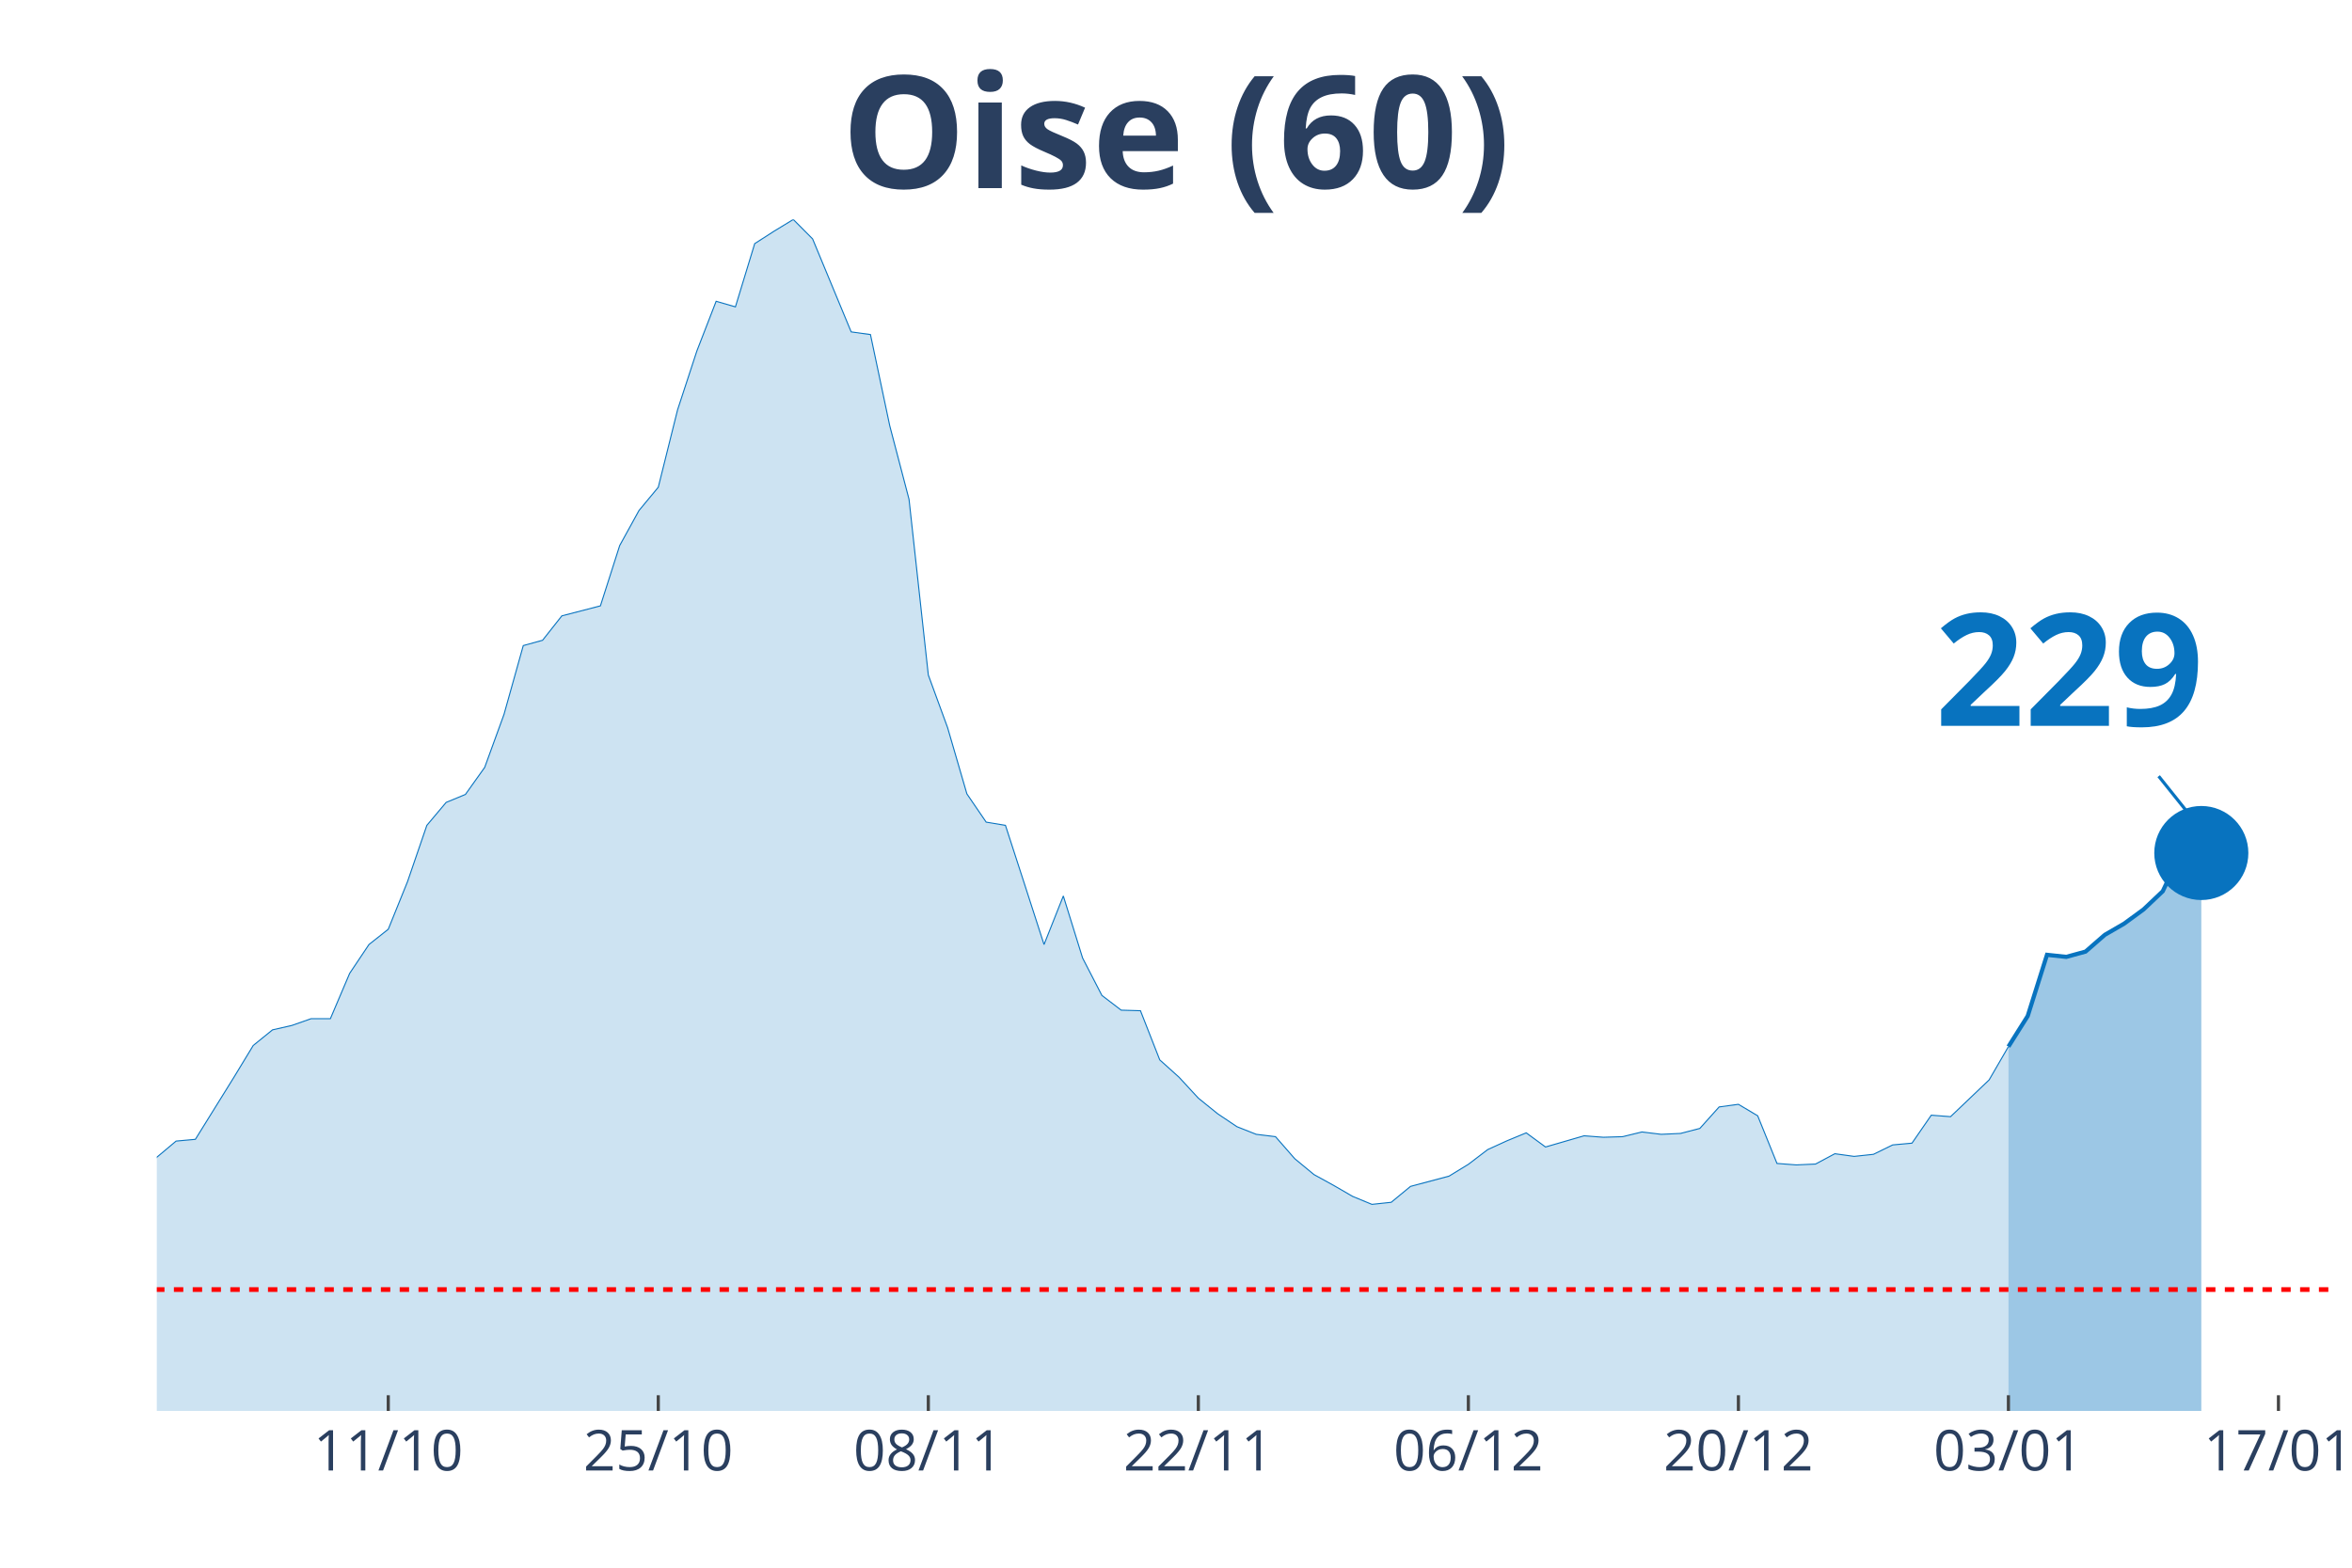
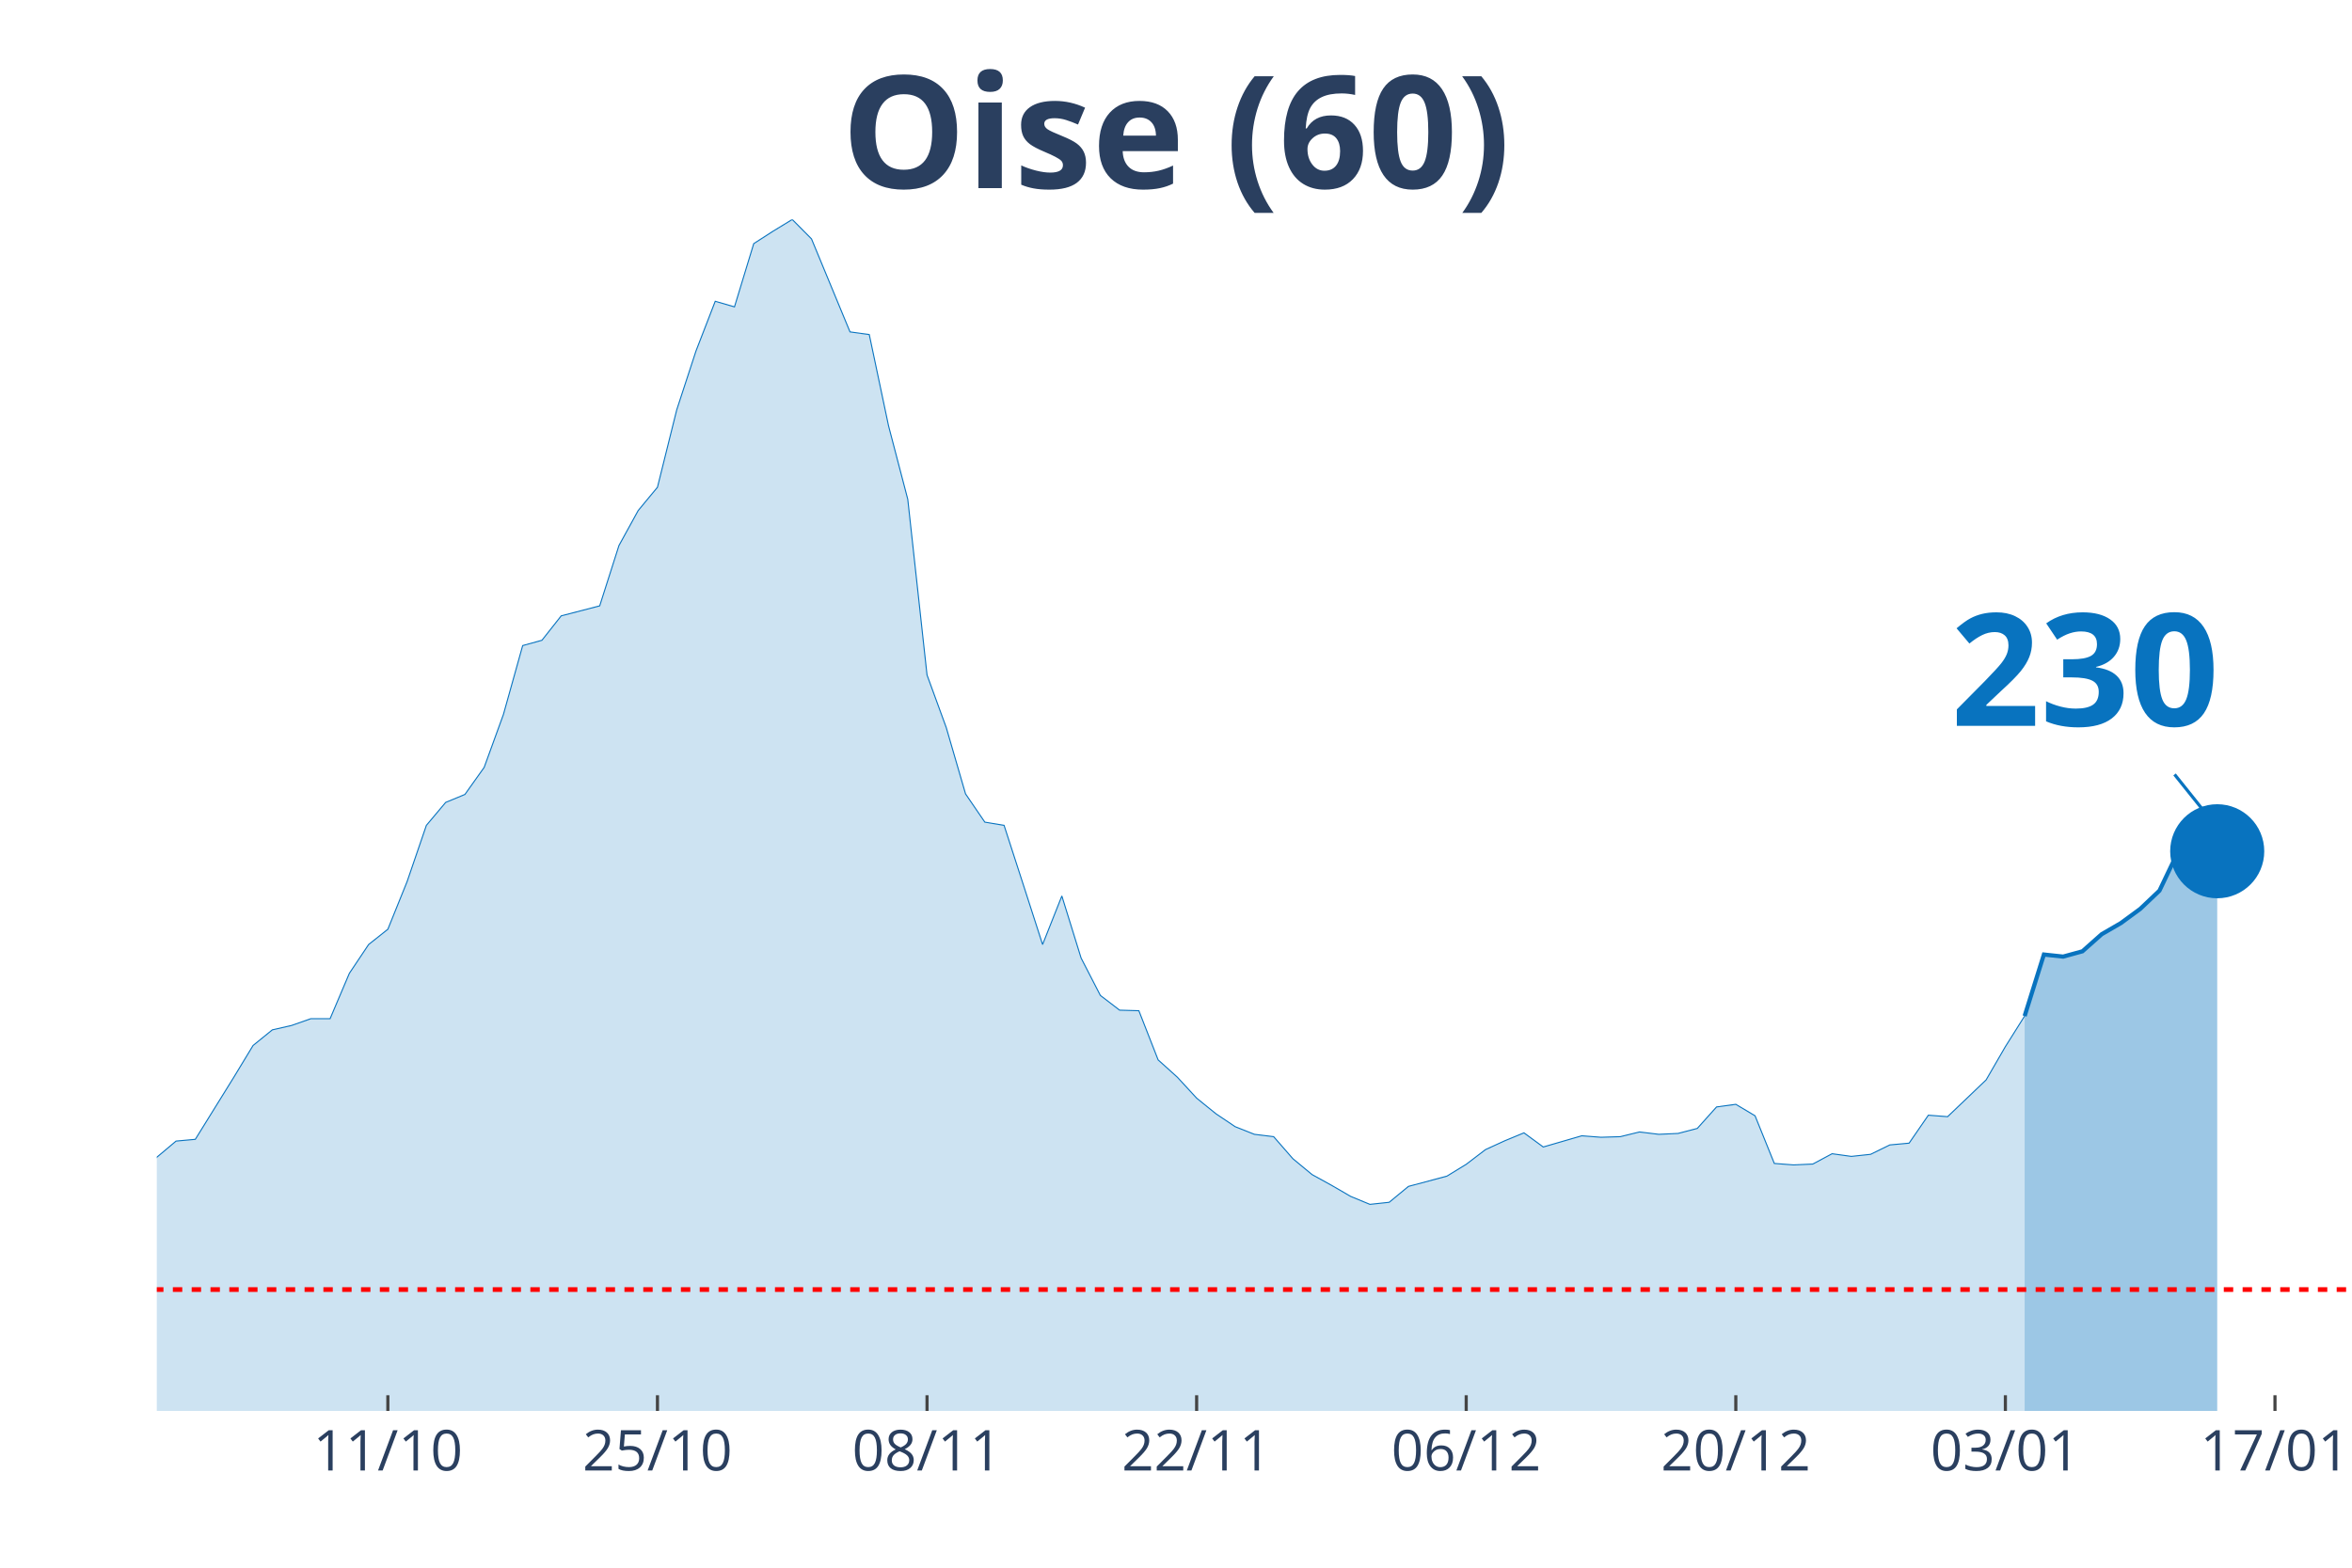
<svg xmlns="http://www.w3.org/2000/svg" class="main-svg" width="1125" height="750" style="" viewBox="0 0 750 500">
  <rect x="0" y="0" width="750" height="500" style="fill: rgb(0, 0, 0); fill-opacity: 0;" />
-   <defs id="defs-475c45">
+   <defs id="defs-727c1d">
    <g class="clips">
-       <clipPath id="clip475c45xyplot" class="plotclip">
-         <rect width="695" height="380" />
+       <clipPath id="clip727c1dxyplot" class="plotclip">
+         <rect width="700" height="380" />
      </clipPath>
-       <clipPath class="axesclip" id="clip475c45x">
-         <rect x="50" y="0" width="695" height="500" />
+       <clipPath class="axesclip" id="clip727c1dx">
+         <rect x="50" y="0" width="700" height="500" />
      </clipPath>
-       <clipPath class="axesclip" id="clip475c45y">
+       <clipPath class="axesclip" id="clip727c1dy">
        <rect x="0" y="70" width="750" height="380" />
      </clipPath>
-       <clipPath class="axesclip" id="clip475c45xy">
-         <rect x="50" y="70" width="695" height="380" />
+       <clipPath class="axesclip" id="clip727c1dxy">
+         <rect x="50" y="70" width="700" height="380" />
      </clipPath>
    </g>
    <g class="gradients" />
  </defs>
  <g class="bglayer">
-     <rect class="bg" x="50" y="70" width="695" height="380" style="fill: rgb(0, 0, 0); fill-opacity: 0; stroke-width: 0;" />
+     <rect class="bg" x="50" y="70" width="700" height="380" style="fill: rgb(0, 0, 0); fill-opacity: 0; stroke-width: 0;" />
  </g>
  <g class="layer-below">
    <g class="imagelayer" />
    <g class="shapelayer" />
  </g>
  <g class="cartesianlayer">
    <g class="subplot xy">
      <g class="layer-subplot">
        <g class="shapelayer" />
        <g class="imagelayer" />
      </g>
      <g class="gridlayer">
        <g class="x">
-           <path class="xgrid crisp" transform="translate(123.81,0)" d="M0,70v380" style="stroke: rgb(255, 255, 255); stroke-opacity: 1; stroke-width: 1px;" />
-           <path class="xgrid crisp" transform="translate(209.91,0)" d="M0,70v380" style="stroke: rgb(255, 255, 255); stroke-opacity: 1; stroke-width: 1px;" />
-           <path class="xgrid crisp" transform="translate(296.02,0)" d="M0,70v380" style="stroke: rgb(255, 255, 255); stroke-opacity: 1; stroke-width: 1px;" />
-           <path class="xgrid crisp" transform="translate(382.12,0)" d="M0,70v380" style="stroke: rgb(255, 255, 255); stroke-opacity: 1; stroke-width: 1px;" />
-           <path class="xgrid crisp" transform="translate(468.23,0)" d="M0,70v380" style="stroke: rgb(255, 255, 255); stroke-opacity: 1; stroke-width: 1px;" />
-           <path class="xgrid crisp" transform="translate(554.34,0)" d="M0,70v380" style="stroke: rgb(255, 255, 255); stroke-opacity: 1; stroke-width: 1px;" />
-           <path class="xgrid crisp" transform="translate(640.44,0)" d="M0,70v380" style="stroke: rgb(255, 255, 255); stroke-opacity: 1; stroke-width: 1px;" />
-           <path class="xgrid crisp" transform="translate(726.55,0)" d="M0,70v380" style="stroke: rgb(255, 255, 255); stroke-opacity: 1; stroke-width: 1px;" />
+           <path class="xgrid crisp" transform="translate(123.68,0)" d="M0,70v380" style="stroke: rgb(255, 255, 255); stroke-opacity: 1; stroke-width: 1px;" />
+           <path class="xgrid crisp" transform="translate(209.65,0)" d="M0,70v380" style="stroke: rgb(255, 255, 255); stroke-opacity: 1; stroke-width: 1px;" />
+           <path class="xgrid crisp" transform="translate(295.61,0)" d="M0,70v380" style="stroke: rgb(255, 255, 255); stroke-opacity: 1; stroke-width: 1px;" />
+           <path class="xgrid crisp" transform="translate(381.58,0)" d="M0,70v380" style="stroke: rgb(255, 255, 255); stroke-opacity: 1; stroke-width: 1px;" />
+           <path class="xgrid crisp" transform="translate(467.54,0)" d="M0,70v380" style="stroke: rgb(255, 255, 255); stroke-opacity: 1; stroke-width: 1px;" />
+           <path class="xgrid crisp" transform="translate(553.51,0)" d="M0,70v380" style="stroke: rgb(255, 255, 255); stroke-opacity: 1; stroke-width: 1px;" />
+           <path class="xgrid crisp" transform="translate(639.47,0)" d="M0,70v380" style="stroke: rgb(255, 255, 255); stroke-opacity: 1; stroke-width: 1px;" />
+           <path class="xgrid crisp" transform="translate(725.44,0)" d="M0,70v380" style="stroke: rgb(255, 255, 255); stroke-opacity: 1; stroke-width: 1px;" />
        </g>
        <g class="y" />
      </g>
      <g class="zerolinelayer" />
      <path class="xlines-below" />
      <path class="ylines-below" />
      <g class="overlines-below" />
      <g class="xaxislayer-below" />
      <g class="yaxislayer-below" />
      <g class="overaxes-below" />
-       <g class="plot" transform="translate(50, 70)" clip-path="url('#clip475c45xyplot')">
+       <g class="plot" transform="translate(50, 70)" clip-path="url('#clip727c1dxyplot')">
        <g class="scatterlayer mlayer">
-           <g class="trace scatter trace428374" style="stroke-miterlimit: 2;">
+           <g class="trace scatter trace1bca9b" style="stroke-miterlimit: 2;">
            <g class="fills">
              <g>
-                 <path class="js-fill" d="M590.44,380L-836.46,380L-836.46,372.3L-793.41,375.31L-787.26,376.25L-695,378.5L-688.85,378.5L-596.59,377.18L-590.44,377.28L-504.34,376.53L-498.19,376.43L-375.18,373.9L-369.03,373.15L-332.12,371.18L-325.97,371.08L-264.47,368.08L-258.32,366.02L-196.81,357.29L-190.66,353.82L-172.21,346.12L-166.06,344.62L-159.91,344.81L-153.76,340.58L-129.16,333.92L-123.01,331.1L-104.56,329.7L-98.41,327.07L-92.26,323.78L-86.11,322.56L-73.81,324.25L-67.65,319.37L-61.5,314.4L-55.35,299.1L-49.2,302.1L-43.05,302.67L-30.75,302.01L-24.6,303.32L-18.45,304.08L-12.3,316.56L-6.15,310.93L0,299.1L6.15,293.94L12.3,293.38L24.6,273.57L30.75,263.44L36.9,258.46L43.05,257.06L49.2,254.9L55.35,254.9L61.5,240.44L67.65,231.25L73.81,226.37L79.96,211.16L86.11,193.24L92.26,185.92L98.41,183.38L104.56,174.75L110.71,157.86L116.86,135.9L123.01,134.21L129.16,126.42L141.46,123.23L147.61,103.99L153.76,92.82L159.91,85.4L166.06,60.72L172.21,41.95L178.36,26.09L184.51,27.87L190.66,7.7L196.81,3.75L202.96,0L209.12,6.19L221.42,35.85L227.57,36.7L233.72,65.79L239.87,89.25L246.02,145.28L252.17,162.08L258.32,183.2L264.47,192.21L270.62,193.24L276.77,212.2L282.92,231.25L289.07,215.76L295.22,235.56L301.37,247.48L307.52,252.18L313.67,252.36L319.82,268.04L325.97,273.57L332.12,280.24L338.27,285.21L344.42,289.34L350.58,291.78L356.73,292.53L362.88,299.57L369.03,304.64L375.18,308.02L381.33,311.58L387.48,314.12L393.63,313.46L399.78,308.39L412.08,305.11L418.23,301.35L424.38,296.66L430.53,293.85L436.68,291.31L442.83,295.82L455.13,292.25L461.28,292.72L467.43,292.53L473.58,291.03L479.73,291.78L485.88,291.5L492.04,289.9L498.19,283.05L504.34,282.21L510.49,285.87L516.64,301.07L522.79,301.54L528.94,301.26L535.09,297.97L541.24,298.82L547.39,298.16L553.54,295.16L559.69,294.6L565.84,285.68L571.99,286.15L584.29,274.42L590.44,263.81" style="fill: rgb(8, 115, 191); fill-opacity: 0.2; stroke-width: 0;" />
+                 <path class="js-fill" d="M595.61,380L-835.09,380L-835.09,372.3L-792.11,375.31L-785.96,376.25L-693.86,378.5L-687.72,378.5L-595.61,377.18L-589.47,377.28L-503.51,376.53L-497.37,376.43L-374.56,373.9L-368.42,373.15L-331.58,371.18L-325.44,371.08L-264.04,368.08L-257.89,366.02L-196.49,357.29L-190.35,353.82L-171.93,346.12L-165.79,344.62L-159.65,344.81L-153.51,340.58L-128.95,333.92L-122.81,331.1L-104.39,329.7L-98.25,327.07L-92.11,323.78L-85.96,322.56L-73.68,324.25L-67.54,319.37L-61.4,314.4L-55.26,299.1L-49.12,302.1L-42.98,302.67L-30.7,302.01L-24.56,303.32L-18.42,304.08L-12.28,316.56L-6.14,310.93L0,299.1L6.14,293.94L12.28,293.38L24.56,273.57L30.7,263.44L36.84,258.46L42.98,257.06L49.12,254.9L55.26,254.9L61.4,240.44L67.54,231.25L73.68,226.37L79.82,211.16L85.96,193.24L92.11,185.92L98.25,183.38L104.39,174.75L110.53,157.86L116.67,135.9L122.81,134.21L128.95,126.42L141.23,123.23L147.37,103.99L153.51,92.82L159.65,85.4L165.79,60.72L171.93,41.95L178.07,26.09L184.21,27.87L190.35,7.7L196.49,3.75L202.63,0L208.77,6.19L221.05,35.85L227.19,36.7L233.33,65.79L239.47,89.25L245.61,145.28L251.75,162.08L257.89,183.2L264.04,192.21L270.18,193.24L276.32,212.2L282.46,231.25L288.6,215.76L294.74,235.56L300.88,247.48L307.02,252.18L313.16,252.36L319.3,268.04L325.44,273.57L331.58,280.24L337.72,285.21L343.86,289.34L350,291.78L356.14,292.53L362.28,299.57L368.42,304.64L374.56,308.02L380.7,311.58L386.84,314.12L392.98,313.46L399.12,308.39L411.4,305.11L417.54,301.35L423.68,296.66L429.82,293.85L435.96,291.31L442.11,295.82L454.39,292.25L460.53,292.72L466.67,292.53L472.81,291.03L478.95,291.78L485.09,291.5L491.23,289.9L497.37,283.05L503.51,282.21L509.65,285.87L515.79,301.07L521.93,301.54L528.07,301.26L534.21,297.97L540.35,298.82L546.49,298.16L552.63,295.16L558.77,294.6L564.91,285.68L571.05,286.15L583.33,274.42L589.47,263.81L595.61,254.05" style="fill: rgb(8, 115, 191); fill-opacity: 0.2; stroke-width: 0;" />
              </g>
            </g>
            <g class="errorbars" />
            <g class="lines">
-               <path class="js-line" d="M-836.46,372.3L-793.41,375.31L-787.26,376.25L-695,378.5L-688.85,378.5L-596.59,377.18L-590.44,377.28L-504.34,376.53L-498.19,376.43L-375.18,373.9L-369.03,373.15L-332.12,371.18L-325.97,371.08L-264.47,368.08L-258.32,366.02L-196.81,357.29L-190.66,353.82L-172.21,346.12L-166.06,344.62L-159.91,344.81L-153.76,340.58L-129.16,333.92L-123.01,331.1L-104.56,329.7L-98.41,327.07L-92.26,323.78L-86.11,322.56L-73.81,324.25L-67.65,319.37L-61.5,314.4L-55.35,299.1L-49.2,302.1L-43.05,302.67L-30.75,302.01L-24.6,303.32L-18.45,304.08L-12.3,316.56L-6.15,310.93L0,299.1L6.15,293.94L12.3,293.38L24.6,273.57L30.75,263.44L36.9,258.46L43.05,257.06L49.2,254.9L55.35,254.9L61.5,240.44L67.65,231.25L73.81,226.37L79.96,211.16L86.11,193.24L92.26,185.92L98.41,183.38L104.56,174.75L110.71,157.86L116.86,135.9L123.01,134.21L129.16,126.42L141.46,123.23L147.61,103.99L153.76,92.82L159.91,85.4L166.06,60.72L172.21,41.95L178.36,26.09L184.51,27.87L190.66,7.7L196.81,3.75L202.96,0L209.12,6.19L221.42,35.85L227.57,36.7L233.72,65.79L239.87,89.25L246.02,145.28L252.17,162.08L258.32,183.2L264.47,192.21L270.62,193.24L276.77,212.2L282.92,231.25L289.07,215.76L295.22,235.56L301.37,247.48L307.52,252.18L313.67,252.36L319.82,268.04L325.97,273.57L332.12,280.24L338.27,285.21L344.42,289.34L350.58,291.78L356.73,292.53L362.88,299.57L369.03,304.64L375.18,308.02L381.33,311.58L387.48,314.12L393.63,313.46L399.78,308.39L412.08,305.11L418.23,301.35L424.38,296.66L430.53,293.85L436.68,291.31L442.83,295.82L455.13,292.25L461.28,292.72L467.43,292.53L473.58,291.03L479.73,291.78L485.88,291.5L492.04,289.9L498.19,283.05L504.34,282.21L510.49,285.87L516.64,301.07L522.79,301.54L528.94,301.26L535.09,297.97L541.24,298.82L547.39,298.16L553.54,295.16L559.69,294.6L565.84,285.68L571.99,286.15L584.29,274.42L590.44,263.81" style="vector-effect: non-scaling-stroke; fill: none; stroke: rgb(8, 115, 191); stroke-opacity: 1; stroke-width: 0.5px; opacity: 1;" />
+               <path class="js-line" d="M-835.09,372.3L-792.11,375.31L-785.96,376.25L-693.86,378.5L-687.72,378.5L-595.61,377.18L-589.47,377.28L-503.51,376.53L-497.37,376.43L-374.56,373.9L-368.42,373.15L-331.58,371.18L-325.44,371.08L-264.04,368.08L-257.89,366.02L-196.49,357.29L-190.35,353.82L-171.93,346.12L-165.79,344.62L-159.65,344.81L-153.51,340.58L-128.95,333.92L-122.81,331.1L-104.39,329.7L-98.25,327.07L-92.11,323.78L-85.96,322.56L-73.68,324.25L-67.54,319.37L-61.4,314.4L-55.26,299.1L-49.12,302.1L-42.98,302.67L-30.7,302.01L-24.56,303.32L-18.42,304.08L-12.28,316.56L-6.14,310.93L0,299.1L6.14,293.94L12.28,293.38L24.56,273.57L30.7,263.44L36.84,258.46L42.98,257.06L49.12,254.9L55.26,254.9L61.4,240.44L67.54,231.25L73.68,226.37L79.82,211.16L85.96,193.24L92.11,185.92L98.25,183.38L104.39,174.75L110.53,157.86L116.67,135.9L122.81,134.21L128.95,126.42L141.23,123.23L147.37,103.99L153.51,92.82L159.65,85.4L165.79,60.72L171.93,41.95L178.07,26.09L184.21,27.87L190.35,7.7L196.49,3.75L202.63,0L208.77,6.19L221.05,35.85L227.19,36.7L233.33,65.79L239.47,89.25L245.61,145.28L251.75,162.08L257.89,183.2L264.04,192.21L270.18,193.24L276.32,212.2L282.46,231.25L288.6,215.76L294.74,235.56L300.88,247.48L307.02,252.18L313.16,252.36L319.3,268.04L325.44,273.57L331.58,280.24L337.72,285.21L343.86,289.34L350,291.78L356.14,292.53L362.28,299.57L368.42,304.64L374.56,308.02L380.7,311.58L386.84,314.12L392.98,313.46L399.12,308.39L411.4,305.11L417.54,301.35L423.68,296.66L429.82,293.85L435.96,291.31L442.11,295.82L454.39,292.25L460.53,292.72L466.67,292.53L472.81,291.03L478.95,291.78L485.09,291.5L491.23,289.9L497.37,283.05L503.51,282.21L509.65,285.87L515.79,301.07L521.93,301.54L528.07,301.26L534.21,297.97L540.35,298.82L546.49,298.16L552.63,295.16L558.77,294.6L564.91,285.68L571.05,286.15L583.33,274.42L589.47,263.81L595.61,254.05" style="vector-effect: non-scaling-stroke; fill: none; stroke: rgb(8, 115, 191); stroke-opacity: 1; stroke-width: 0.5px; opacity: 1;" />
            </g>
            <g class="points" />
            <g class="text" />
          </g>
-           <g class="trace scatter trace5b9eb1" style="stroke-miterlimit: 2;">
+           <g class="trace scatter traceede342" style="stroke-miterlimit: 2;">
            <g class="fills">
              <g>
-                 <path class="js-fill" d="M651.95,380L590.44,380L590.44,263.81L596.59,254.05L602.74,234.53L608.89,235.19L615.04,233.5L621.19,228.15L627.35,224.58L633.5,220.08L639.65,214.26L645.8,201.31L651.95,202.06" style="fill: rgb(8, 115, 191); fill-opacity: 0.4; stroke-width: 0;" />
+                 <path class="js-fill" d="M657.02,380L595.61,380L595.61,254.05L601.75,234.44L607.89,235.1L614.04,233.41L620.18,227.96L626.32,224.4L632.46,219.89L638.6,214.07L644.74,201.22L657.02,201.5" style="fill: rgb(8, 115, 191); fill-opacity: 0.4; stroke-width: 0;" />
              </g>
            </g>
            <g class="errorbars" />
            <g class="lines">
-               <path class="js-line" d="M590.44,263.81L596.59,254.05L602.74,234.53L608.89,235.19L615.04,233.5L621.19,228.15L627.35,224.58L633.5,220.08L639.65,214.26L645.8,201.31L651.95,202.06" style="vector-effect: non-scaling-stroke; fill: none; stroke: rgb(8, 115, 191); stroke-opacity: 1; stroke-width: 2px; opacity: 1;" />
+               <path class="js-line" d="M595.61,254.05L601.75,234.44L607.89,235.1L614.04,233.41L620.18,227.96L626.32,224.4L632.46,219.89L638.6,214.07L644.74,201.22L657.02,201.5" style="vector-effect: non-scaling-stroke; fill: none; stroke: rgb(8, 115, 191); stroke-opacity: 1; stroke-width: 2px; opacity: 1;" />
            </g>
            <g class="points" />
            <g class="text" />
          </g>
-           <g class="trace scatter trace1d54e3" style="stroke-miterlimit: 2; opacity: 1;">
+           <g class="trace scatter trace65b55d" style="stroke-miterlimit: 2; opacity: 1;">
            <g class="fills" />
            <g class="errorbars" />
            <g class="lines" />
            <g class="points">
-               <path class="point" transform="translate(651.95,202.06)" d="M15,0A15,15 0 1,1 0,-15A15,15 0 0,1 15,0Z" style="opacity: 1; stroke-width: 0px; fill: rgb(8, 115, 191); fill-opacity: 1;" />
+               <path class="point" transform="translate(657.02,201.5)" d="M15,0A15,15 0 1,1 0,-15A15,15 0 0,1 15,0Z" style="opacity: 1; stroke-width: 0px; fill: rgb(8, 115, 191); fill-opacity: 1;" />
            </g>
            <g class="text" />
          </g>
        </g>
      </g>
      <g class="overplot" />
      <path class="xlines-above crisp" style="fill: none; stroke-width: 1px; stroke: rgb(0, 0, 0); stroke-opacity: 0;" d="" />
      <path class="ylines-above crisp" style="fill: none;" d="M0,0" />
      <g class="overlines-above" />
      <g class="xaxislayer-above">
-         <path class="xtick ticks crisp" d="M0,450v-5" transform="translate(123.81,0)" style="stroke: rgb(68, 68, 68); stroke-opacity: 1; stroke-width: 1px;" />
-         <path class="xtick ticks crisp" d="M0,450v-5" transform="translate(209.91,0)" style="stroke: rgb(68, 68, 68); stroke-opacity: 1; stroke-width: 1px;" />
-         <path class="xtick ticks crisp" d="M0,450v-5" transform="translate(296.02,0)" style="stroke: rgb(68, 68, 68); stroke-opacity: 1; stroke-width: 1px;" />
-         <path class="xtick ticks crisp" d="M0,450v-5" transform="translate(382.12,0)" style="stroke: rgb(68, 68, 68); stroke-opacity: 1; stroke-width: 1px;" />
-         <path class="xtick ticks crisp" d="M0,450v-5" transform="translate(468.23,0)" style="stroke: rgb(68, 68, 68); stroke-opacity: 1; stroke-width: 1px;" />
-         <path class="xtick ticks crisp" d="M0,450v-5" transform="translate(554.34,0)" style="stroke: rgb(68, 68, 68); stroke-opacity: 1; stroke-width: 1px;" />
-         <path class="xtick ticks crisp" d="M0,450v-5" transform="translate(640.44,0)" style="stroke: rgb(68, 68, 68); stroke-opacity: 1; stroke-width: 1px;" />
-         <path class="xtick ticks crisp" d="M0,450v-5" transform="translate(726.55,0)" style="stroke: rgb(68, 68, 68); stroke-opacity: 1; stroke-width: 1px;" />
+         <path class="xtick ticks crisp" d="M0,450v-5" transform="translate(123.68,0)" style="stroke: rgb(68, 68, 68); stroke-opacity: 1; stroke-width: 1px;" />
+         <path class="xtick ticks crisp" d="M0,450v-5" transform="translate(209.65,0)" style="stroke: rgb(68, 68, 68); stroke-opacity: 1; stroke-width: 1px;" />
+         <path class="xtick ticks crisp" d="M0,450v-5" transform="translate(295.61,0)" style="stroke: rgb(68, 68, 68); stroke-opacity: 1; stroke-width: 1px;" />
+         <path class="xtick ticks crisp" d="M0,450v-5" transform="translate(381.58,0)" style="stroke: rgb(68, 68, 68); stroke-opacity: 1; stroke-width: 1px;" />
+         <path class="xtick ticks crisp" d="M0,450v-5" transform="translate(467.54,0)" style="stroke: rgb(68, 68, 68); stroke-opacity: 1; stroke-width: 1px;" />
+         <path class="xtick ticks crisp" d="M0,450v-5" transform="translate(553.51,0)" style="stroke: rgb(68, 68, 68); stroke-opacity: 1; stroke-width: 1px;" />
+         <path class="xtick ticks crisp" d="M0,450v-5" transform="translate(639.47,0)" style="stroke: rgb(68, 68, 68); stroke-opacity: 1; stroke-width: 1px;" />
+         <path class="xtick ticks crisp" d="M0,450v-5" transform="translate(725.44,0)" style="stroke: rgb(68, 68, 68); stroke-opacity: 1; stroke-width: 1px;" />
        <g class="xtick">
-           <text text-anchor="middle" x="0" y="469" transform="translate(123.81,0)" style="font-family: 'Open Sans', verdana, arial, sans-serif; font-size: 18px; fill: rgb(42, 63, 95); fill-opacity: 1; white-space: pre;">11/10</text>
+           <text text-anchor="middle" x="0" y="469" transform="translate(123.68,0)" style="font-family: 'Open Sans', verdana, arial, sans-serif; font-size: 18px; fill: rgb(42, 63, 95); fill-opacity: 1; white-space: pre;">11/10</text>
        </g>
        <g class="xtick">
-           <text text-anchor="middle" x="0" y="469" transform="translate(209.91,0)" style="font-family: 'Open Sans', verdana, arial, sans-serif; font-size: 18px; fill: rgb(42, 63, 95); fill-opacity: 1; white-space: pre;">25/10</text>
+           <text text-anchor="middle" x="0" y="469" transform="translate(209.65,0)" style="font-family: 'Open Sans', verdana, arial, sans-serif; font-size: 18px; fill: rgb(42, 63, 95); fill-opacity: 1; white-space: pre;">25/10</text>
        </g>
        <g class="xtick">
-           <text text-anchor="middle" x="0" y="469" transform="translate(296.02,0)" style="font-family: 'Open Sans', verdana, arial, sans-serif; font-size: 18px; fill: rgb(42, 63, 95); fill-opacity: 1; white-space: pre;">08/11</text>
+           <text text-anchor="middle" x="0" y="469" transform="translate(295.61,0)" style="font-family: 'Open Sans', verdana, arial, sans-serif; font-size: 18px; fill: rgb(42, 63, 95); fill-opacity: 1; white-space: pre;">08/11</text>
        </g>
        <g class="xtick">
-           <text text-anchor="middle" x="0" y="469" transform="translate(382.12,0)" style="font-family: 'Open Sans', verdana, arial, sans-serif; font-size: 18px; fill: rgb(42, 63, 95); fill-opacity: 1; white-space: pre;">22/11</text>
+           <text text-anchor="middle" x="0" y="469" transform="translate(381.58,0)" style="font-family: 'Open Sans', verdana, arial, sans-serif; font-size: 18px; fill: rgb(42, 63, 95); fill-opacity: 1; white-space: pre;">22/11</text>
        </g>
        <g class="xtick">
-           <text text-anchor="middle" x="0" y="469" transform="translate(468.23,0)" style="font-family: 'Open Sans', verdana, arial, sans-serif; font-size: 18px; fill: rgb(42, 63, 95); fill-opacity: 1; white-space: pre;">06/12</text>
+           <text text-anchor="middle" x="0" y="469" transform="translate(467.54,0)" style="font-family: 'Open Sans', verdana, arial, sans-serif; font-size: 18px; fill: rgb(42, 63, 95); fill-opacity: 1; white-space: pre;">06/12</text>
        </g>
        <g class="xtick">
-           <text text-anchor="middle" x="0" y="469" transform="translate(554.34,0)" style="font-family: 'Open Sans', verdana, arial, sans-serif; font-size: 18px; fill: rgb(42, 63, 95); fill-opacity: 1; white-space: pre;">20/12</text>
+           <text text-anchor="middle" x="0" y="469" transform="translate(553.51,0)" style="font-family: 'Open Sans', verdana, arial, sans-serif; font-size: 18px; fill: rgb(42, 63, 95); fill-opacity: 1; white-space: pre;">20/12</text>
        </g>
        <g class="xtick">
-           <text text-anchor="middle" x="0" y="469" transform="translate(640.44,0)" style="font-family: 'Open Sans', verdana, arial, sans-serif; font-size: 18px; fill: rgb(42, 63, 95); fill-opacity: 1; white-space: pre;">03/01</text>
+           <text text-anchor="middle" x="0" y="469" transform="translate(639.47,0)" style="font-family: 'Open Sans', verdana, arial, sans-serif; font-size: 18px; fill: rgb(42, 63, 95); fill-opacity: 1; white-space: pre;">03/01</text>
        </g>
        <g class="xtick">
-           <text text-anchor="middle" x="0" y="469" transform="translate(726.55,0)" style="font-family: 'Open Sans', verdana, arial, sans-serif; font-size: 18px; fill: rgb(42, 63, 95); fill-opacity: 1; white-space: pre;">17/01</text>
+           <text text-anchor="middle" x="0" y="469" transform="translate(725.44,0)" style="font-family: 'Open Sans', verdana, arial, sans-serif; font-size: 18px; fill: rgb(42, 63, 95); fill-opacity: 1; white-space: pre;">17/01</text>
        </g>
      </g>
      <g class="yaxislayer-above" />
      <g class="overaxes-above" />
    </g>
  </g>
  <g class="polarlayer" />
  <g class="ternarylayer" />
  <g class="geolayer" />
  <g class="funnelarealayer" />
  <g class="pielayer" />
  <g class="treemaplayer" />
  <g class="sunburstlayer" />
  <g class="glimages" />
-   <defs id="topdefs-475c45">
+   <defs id="topdefs-727c1d">
    <g class="clips" />
  </defs>
  <g class="layer-above">
    <g class="imagelayer" />
    <g class="shapelayer">
-       <path data-index="0" fill-rule="evenodd" d="M-3406.55,411.28L1089.42,411.28" clip-path="url('#clip475c45xy')" style="opacity: 1; stroke: rgb(255, 0, 0); stroke-opacity: 1; fill: rgb(0, 0, 0); fill-opacity: 0; stroke-dasharray: 3px, 3px; stroke-width: 1.5px;" />
+       <path data-index="0" fill-rule="evenodd" d="M-3400.88,411.28L1087.72,411.28" clip-path="url('#clip727c1dxy')" style="opacity: 1; stroke: rgb(255, 0, 0); stroke-opacity: 1; fill: rgb(0, 0, 0); fill-opacity: 0; stroke-dasharray: 3px, 3px; stroke-width: 1.5px;" />
    </g>
  </g>
  <g class="infolayer">
    <g class="g-gtitle">
      <text class="gtitle" x="375" y="25" text-anchor="middle" dy="0.7em" style="font-family: 'Open Sans', verdana, arial, sans-serif; font-size: 50px; fill: rgb(42, 63, 95); opacity: 1; font-weight: normal; white-space: pre;">
        <tspan style="font-weight:bold">Oise (60)</tspan>
      </text>
    </g>
    <g class="g-xtitle" />
    <g class="annotation" data-index="0" style="opacity: 1;">
-       <g class="annotation-text-g" transform="rotate(0,659.95,212.06)">
-         <g class="cursor-pointer" transform="translate(602, 176)">
+       <g class="annotation-text-g" transform="rotate(0,665.02,211.5)">
+         <g class="cursor-pointer" transform="translate(607, 176)">
          <rect class="bg" x="0.5" y="0.5" width="115" height="71" style="stroke-width: 1px; stroke: rgb(0, 0, 0); stroke-opacity: 0; fill: rgb(255, 255, 255); fill-opacity: 0.6;" />
          <text class="annotation-text" text-anchor="middle" x="57.812" y="55.5" style="font-family: 'Open Sans', verdana, arial, sans-serif; font-size: 50px; fill: rgb(8, 115, 191); fill-opacity: 1; white-space: pre;">
-             <tspan style="font-weight:bold">229 </tspan>
+             <tspan style="font-weight:bold">230 </tspan>
          </text>
        </g>
      </g>
      <g class="annotation-arrow-g" style="opacity: 1;">
-         <path d="M688.35,247.56L699.95,262.06" style="stroke-width: 1px; stroke: rgb(8, 115, 191); stroke-opacity: 1; stroke-dasharray: 0px, 0px, 18.569px, 18.569px;" />
+         <path d="M693.42,247L705.02,261.5" style="stroke-width: 1px; stroke: rgb(8, 115, 191); stroke-opacity: 1; stroke-dasharray: 0px, 0px, 18.569px, 18.569px;" />
      </g>
    </g>
  </g>
</svg>
